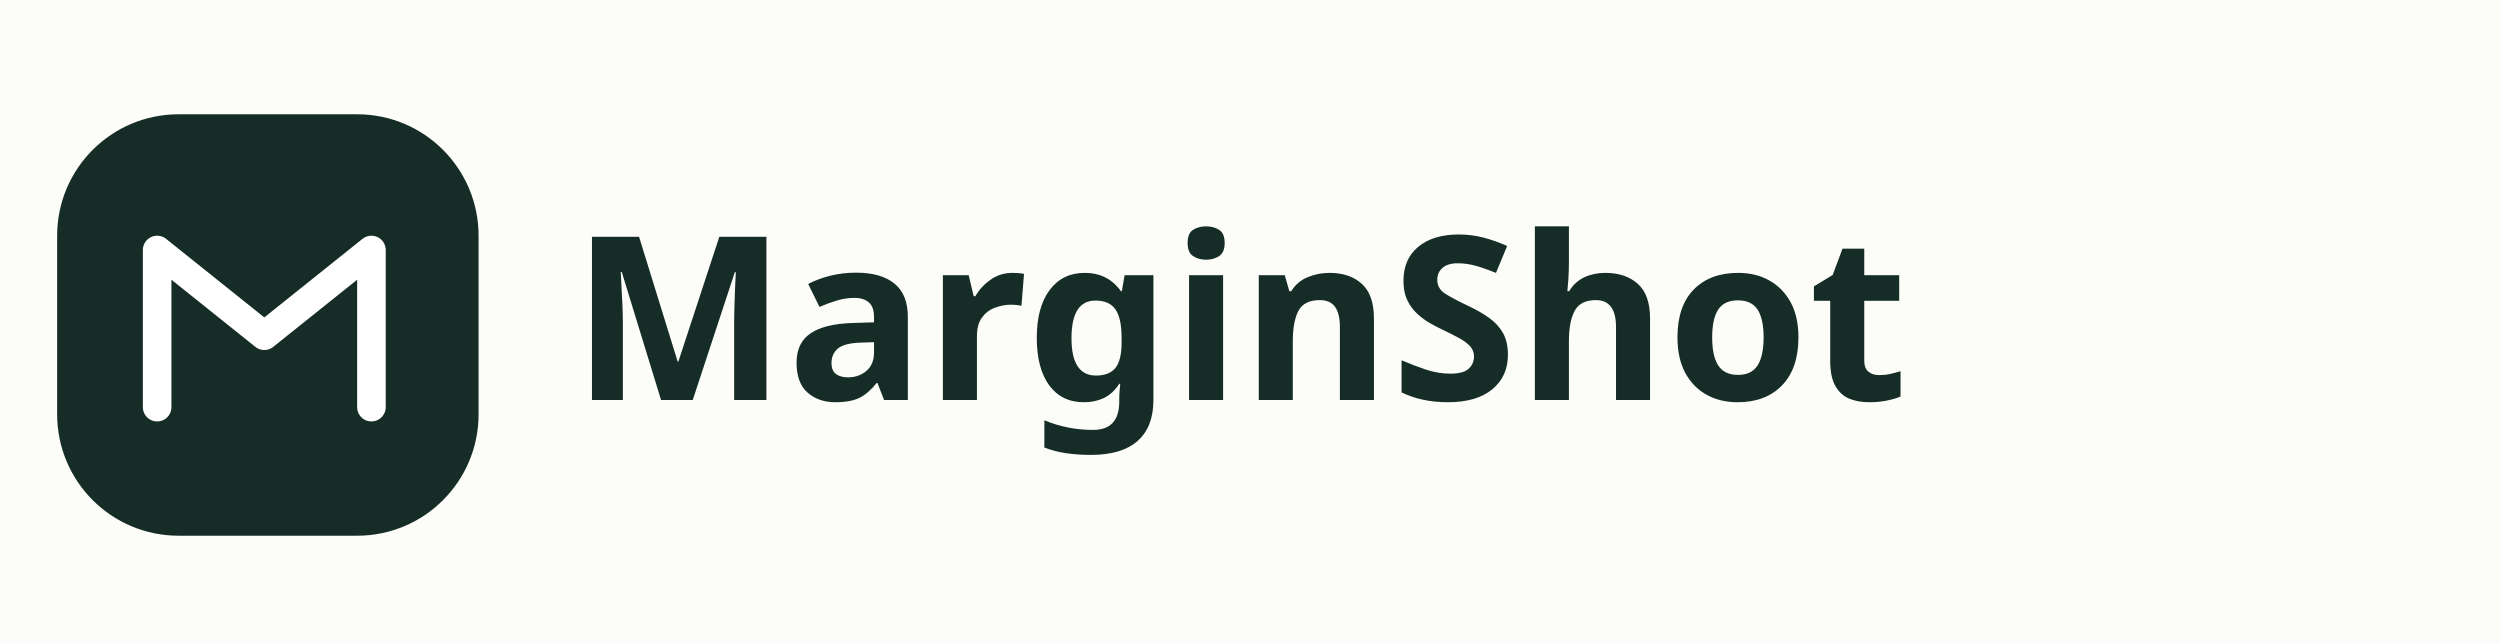
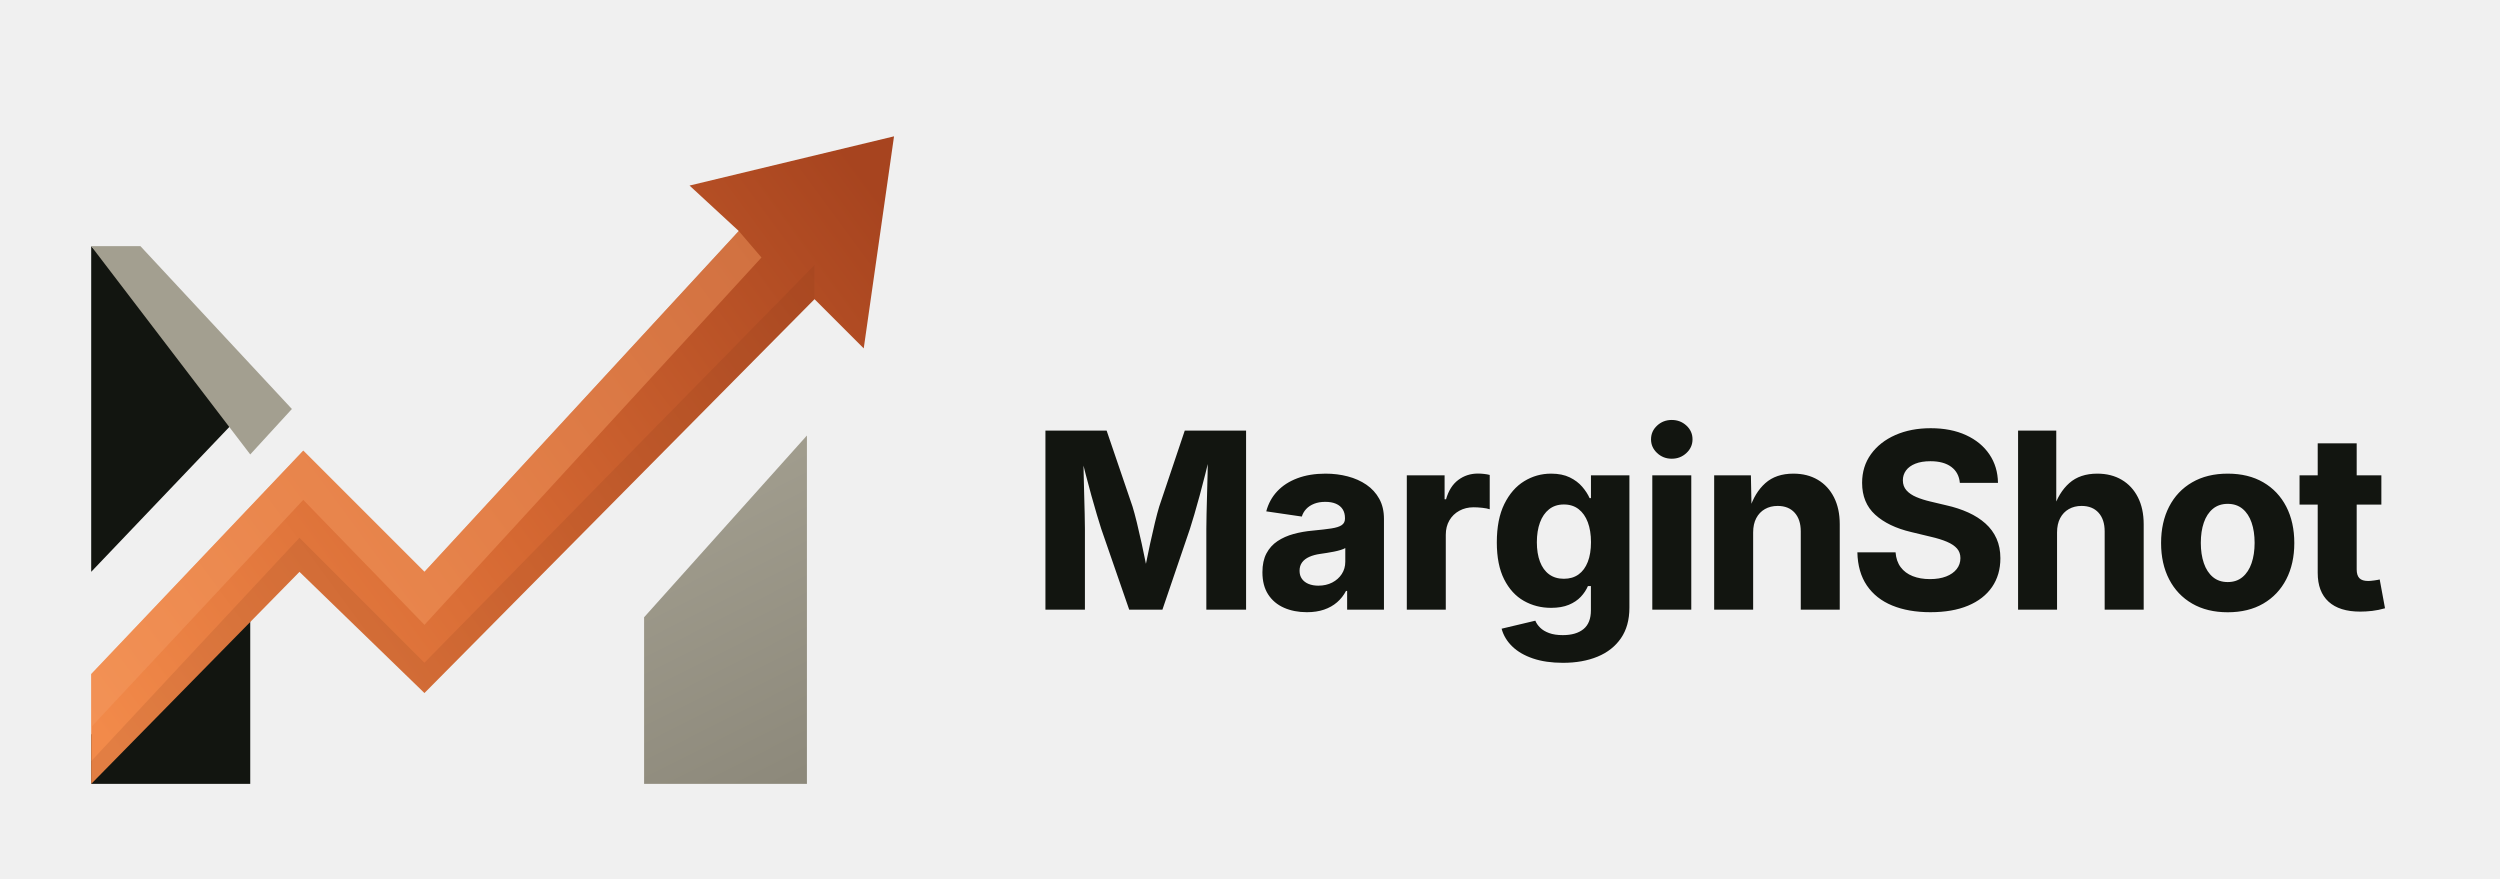
- <svg xmlns="http://www.w3.org/2000/svg" width="350" height="90" viewBox="0 0 350 90">
-   <rect width="350" height="90" fill="#fcfcf9" />
-   <rect x="8" y="16" width="59" height="59" rx="17" fill="#152d26" />
-   <path d="M22 57V35l15 12 15-12v22" fill="none" stroke="white" stroke-width="4" stroke-linecap="round" stroke-linejoin="round" />
-   <text x="80" y="56" font-family="sans-serif" font-weight="600" font-size="32" fill="#152d26">MarginShot</text>
+ <svg xmlns="http://www.w3.org/2000/svg" width="350" height="123" viewBox="0 0 660 232" fill="none" role="img" aria-labelledby="title">
+   <defs>
+     <linearGradient id="rise" x1="24" y1="190" x2="225" y2="42" gradientUnits="userSpaceOnUse">
+       <stop stop-color="#F28A4A" />
+       <stop offset=".48" stop-color="#D56832" />
+       <stop offset="1" stop-color="#A7441F" />
+     </linearGradient>
+     <linearGradient id="stone" x1="174" y1="124" x2="216" y2="207" gradientUnits="userSpaceOnUse">
+       <stop stop-color="#A39F90" />
+       <stop offset="1" stop-color="#8C887A" />
+     </linearGradient>
+   </defs>
+   <path fill="#121510" d="M24 65 65 108 24 151ZM24 207V194L66 150V207Z" />
+   <path fill="url(#stone)" d="M24 65H37L77 108 66 120ZM170 163 213 115V207H170Z" />
+   <path fill="url(#rise)" d="M24 178 80 119 112 151 195 61 182 49 236 36 228 92 215 79 112 183 79 151 24 207Z" />
+   <path fill="#F49A62" fill-opacity=".46" d="M24 178 80 119 112 151 195 61 201 68 112 165 80 132 24 192Z" />
+   <path fill="#7C341B" fill-opacity=".14" d="m24 201 55-59 33 33L215 70v9L112 183 79 151 24 207Z" />
+   <path fill="#121510" d="M275.98 161.0V113.71H292.141L298.982 133.765Q299.477 135.369 300.115 137.962Q300.752 140.554 301.401 143.54Q302.05 146.526 302.61 149.32Q303.17 152.115 303.521 154.144H301.507Q301.869 152.148 302.419 149.365Q302.969 146.581 303.618 143.59Q304.267 140.598 304.899 137.989Q305.532 135.381 306.027 133.765L312.771 113.71H328.964V161.0H318.47V139.664Q318.47 138.101 318.527 135.702Q318.584 133.304 318.662 130.498Q318.741 127.692 318.809 124.844Q318.877 121.995 318.889 119.521H319.541Q318.936 122.248 318.201 125.156Q317.465 128.065 316.72 130.815Q315.975 133.566 315.299 135.858Q314.623 138.15 314.137 139.664L306.869 161.0H298.105L290.719 139.664Q290.234 138.161 289.559 135.886Q288.883 133.61 288.118 130.871Q287.352 128.132 286.6 125.212Q285.849 122.292 285.179 119.521H285.978Q286 121.918 286.068 124.744Q286.136 127.57 286.209 130.393Q286.282 133.215 286.345 135.641Q286.408 138.068 286.408 139.664V161.0ZM345.02 161.66Q341.635 161.66 338.973 160.483Q336.31 159.307 334.794 156.966Q333.279 154.625 333.279 151.114Q333.279 148.149 334.34 146.142Q335.402 144.134 337.263 142.895Q339.123 141.656 341.516 141.002Q343.908 140.349 346.569 140.115Q349.619 139.826 351.485 139.542Q353.35 139.258 354.215 138.667Q355.08 138.075 355.08 136.96V136.811Q355.08 135.435 354.471 134.484Q353.863 133.532 352.707 133.027Q351.552 132.521 349.881 132.521Q348.208 132.521 346.936 133.026Q345.663 133.531 344.846 134.401Q344.029 135.271 343.684 136.406L334.294 135.03Q335.102 131.958 337.192 129.731Q339.282 127.503 342.519 126.288Q345.755 125.072 349.949 125.072Q353.026 125.072 355.811 125.8Q358.596 126.527 360.748 128.003Q362.9 129.479 364.136 131.723Q365.373 133.967 365.373 137.011V161.0H355.649V156.052H355.351Q354.439 157.785 352.992 159.04Q351.546 160.295 349.564 160.978Q347.582 161.66 345.02 161.66ZM348.047 154.654Q350.106 154.654 351.708 153.829Q353.31 153.003 354.236 151.577Q355.162 150.15 355.162 148.343V144.723Q354.71 144.991 353.928 145.232Q353.145 145.472 352.195 145.664Q351.244 145.856 350.306 146Q349.369 146.143 348.585 146.259Q346.893 146.492 345.657 147.049Q344.421 147.606 343.754 148.508Q343.088 149.409 343.088 150.718Q343.088 152.002 343.73 152.879Q344.373 153.756 345.487 154.205Q346.601 154.654 348.047 154.654ZM371.408 161.0V125.517H381.386V131.842H381.767Q382.73 128.443 384.985 126.746Q387.24 125.05 390.187 125.05Q390.946 125.05 391.788 125.144Q392.629 125.237 393.302 125.413V134.48Q392.595 134.23 391.342 134.093Q390.089 133.956 389.049 133.956Q386.944 133.956 385.269 134.875Q383.594 135.794 382.647 137.423Q381.7 139.053 381.7 141.218V161.0ZM412.648 175.028Q408.115 175.028 404.737 173.884Q401.359 172.74 399.259 170.708Q397.158 168.676 396.44 166.018L405.344 163.901Q405.734 164.875 406.624 165.752Q407.513 166.629 408.99 167.171Q410.466 167.714 412.607 167.714Q416.117 167.714 418.068 166.116Q420.02 164.518 420.02 161.17V154.762H419.232Q418.588 156.273 417.359 157.587Q416.13 158.901 414.196 159.706Q412.263 160.511 409.495 160.511Q405.552 160.511 402.3 158.661Q399.048 156.811 397.112 152.98Q395.175 149.149 395.175 143.223Q395.175 137.114 397.162 133.088Q399.15 129.062 402.407 127.067Q405.664 125.072 409.498 125.072Q412.41 125.072 414.426 126.055Q416.443 127.037 417.729 128.538Q419.015 130.039 419.68 131.548H420.034V125.517H430.189V160.456Q430.189 165.294 427.95 168.539Q425.712 171.783 421.761 173.406Q417.811 175.028 412.648 175.028ZM412.882 152.834Q415.17 152.834 416.762 151.688Q418.355 150.542 419.198 148.374Q420.042 146.205 420.042 143.179Q420.042 140.145 419.204 137.912Q418.366 135.679 416.774 134.447Q415.181 133.215 412.882 133.215Q410.57 133.215 408.976 134.48Q407.383 135.746 406.566 137.984Q405.749 140.223 405.749 143.179Q405.749 146.148 406.571 148.322Q407.394 150.496 408.987 151.665Q410.581 152.834 412.882 152.834ZM436.233 161.0V125.517H446.526V161.0ZM441.37 121.132Q439.112 121.132 437.504 119.628Q435.897 118.124 435.897 116.019Q435.897 113.87 437.504 112.383Q439.112 110.896 441.37 110.896Q443.633 110.896 445.244 112.381Q446.854 113.866 446.854 116.018Q446.854 118.126 445.244 119.629Q443.633 121.132 441.37 121.132ZM462.863 140.602V161.0H452.57V125.517H462.27L462.446 134.427H461.921Q463.271 130.085 466.085 127.579Q468.898 125.072 473.486 125.072Q477.196 125.072 479.946 126.703Q482.695 128.333 484.213 131.332Q485.731 134.33 485.731 138.425V161.0H475.438V140.324Q475.438 137.179 473.822 135.388Q472.205 133.597 469.338 133.597Q467.438 133.597 465.974 134.43Q464.511 135.262 463.687 136.821Q462.863 138.38 462.863 140.602ZM509.68 161.66Q503.89 161.66 499.592 159.896Q495.295 158.132 492.9 154.618Q490.506 151.104 490.385 145.858H500.473Q500.645 148.193 501.818 149.768Q502.992 151.344 504.986 152.133Q506.981 152.922 509.557 152.922Q512.02 152.922 513.821 152.226Q515.623 151.529 516.61 150.275Q517.596 149.02 517.596 147.379Q517.596 145.878 516.702 144.852Q515.809 143.826 514.054 143.071Q512.299 142.316 509.698 141.721L504.604 140.494Q498.54 139.061 495.088 135.912Q491.636 132.763 491.636 127.508Q491.636 123.179 493.979 119.932Q496.323 116.685 500.407 114.88Q504.491 113.075 509.742 113.075Q515.109 113.075 519.077 114.901Q523.046 116.727 525.248 119.98Q527.451 123.233 527.516 127.5H517.445Q517.198 124.784 515.186 123.287Q513.175 121.791 509.676 121.791Q507.33 121.791 505.7 122.44Q504.069 123.089 503.233 124.23Q502.397 125.372 502.397 126.831Q502.397 128.419 503.358 129.493Q504.32 130.568 505.977 131.264Q507.633 131.961 509.677 132.437L513.849 133.429Q517.053 134.143 519.684 135.341Q522.316 136.539 524.214 138.242Q526.113 139.945 527.132 142.224Q528.151 144.504 528.151 147.413Q528.151 151.801 525.95 155.004Q523.748 158.207 519.619 159.934Q515.49 161.66 509.68 161.66ZM543.114 140.602V161.0H532.821V113.71H542.907V134.427H542.171Q543.522 130.085 546.335 127.579Q549.149 125.072 553.737 125.072Q557.447 125.072 560.202 126.703Q562.957 128.333 564.474 131.332Q565.992 134.33 565.992 138.425V161.0H555.688V140.324Q555.688 137.179 554.072 135.388Q552.456 133.597 549.588 133.597Q547.689 133.597 546.225 134.43Q544.761 135.262 543.937 136.821Q543.114 138.38 543.114 140.602ZM588.184 161.679Q582.74 161.679 578.787 159.384Q574.833 157.088 572.709 152.973Q570.585 148.857 570.585 143.398Q570.585 137.906 572.709 133.784Q574.833 129.663 578.787 127.368Q582.74 125.072 588.184 125.072Q593.638 125.072 597.577 127.368Q601.515 129.663 603.639 133.784Q605.764 137.906 605.764 143.398Q605.764 148.857 603.639 152.973Q601.515 157.088 597.577 159.384Q593.638 161.679 588.184 161.679ZM588.184 153.702Q590.512 153.702 592.096 152.377Q593.681 151.052 594.482 148.712Q595.283 146.373 595.283 143.357Q595.283 140.308 594.482 137.989Q593.681 135.67 592.096 134.36Q590.512 133.05 588.184 133.05Q585.846 133.05 584.262 134.36Q582.679 135.67 581.877 137.983Q581.076 140.297 581.076 143.357Q581.076 146.373 581.877 148.712Q582.679 151.052 584.262 152.377Q585.846 153.702 588.184 153.702ZM628.753 125.517V133.251H607.149V125.517ZM611.945 117.074H622.237V150.372Q622.237 151.928 622.948 152.672Q623.658 153.416 625.272 153.416Q625.832 153.416 626.838 153.279Q627.844 153.141 628.315 153.015L629.717 160.624Q627.982 161.127 626.329 161.317Q624.676 161.506 623.174 161.506Q617.684 161.506 614.814 158.882Q611.945 156.258 611.945 151.291Z" />
</svg>
